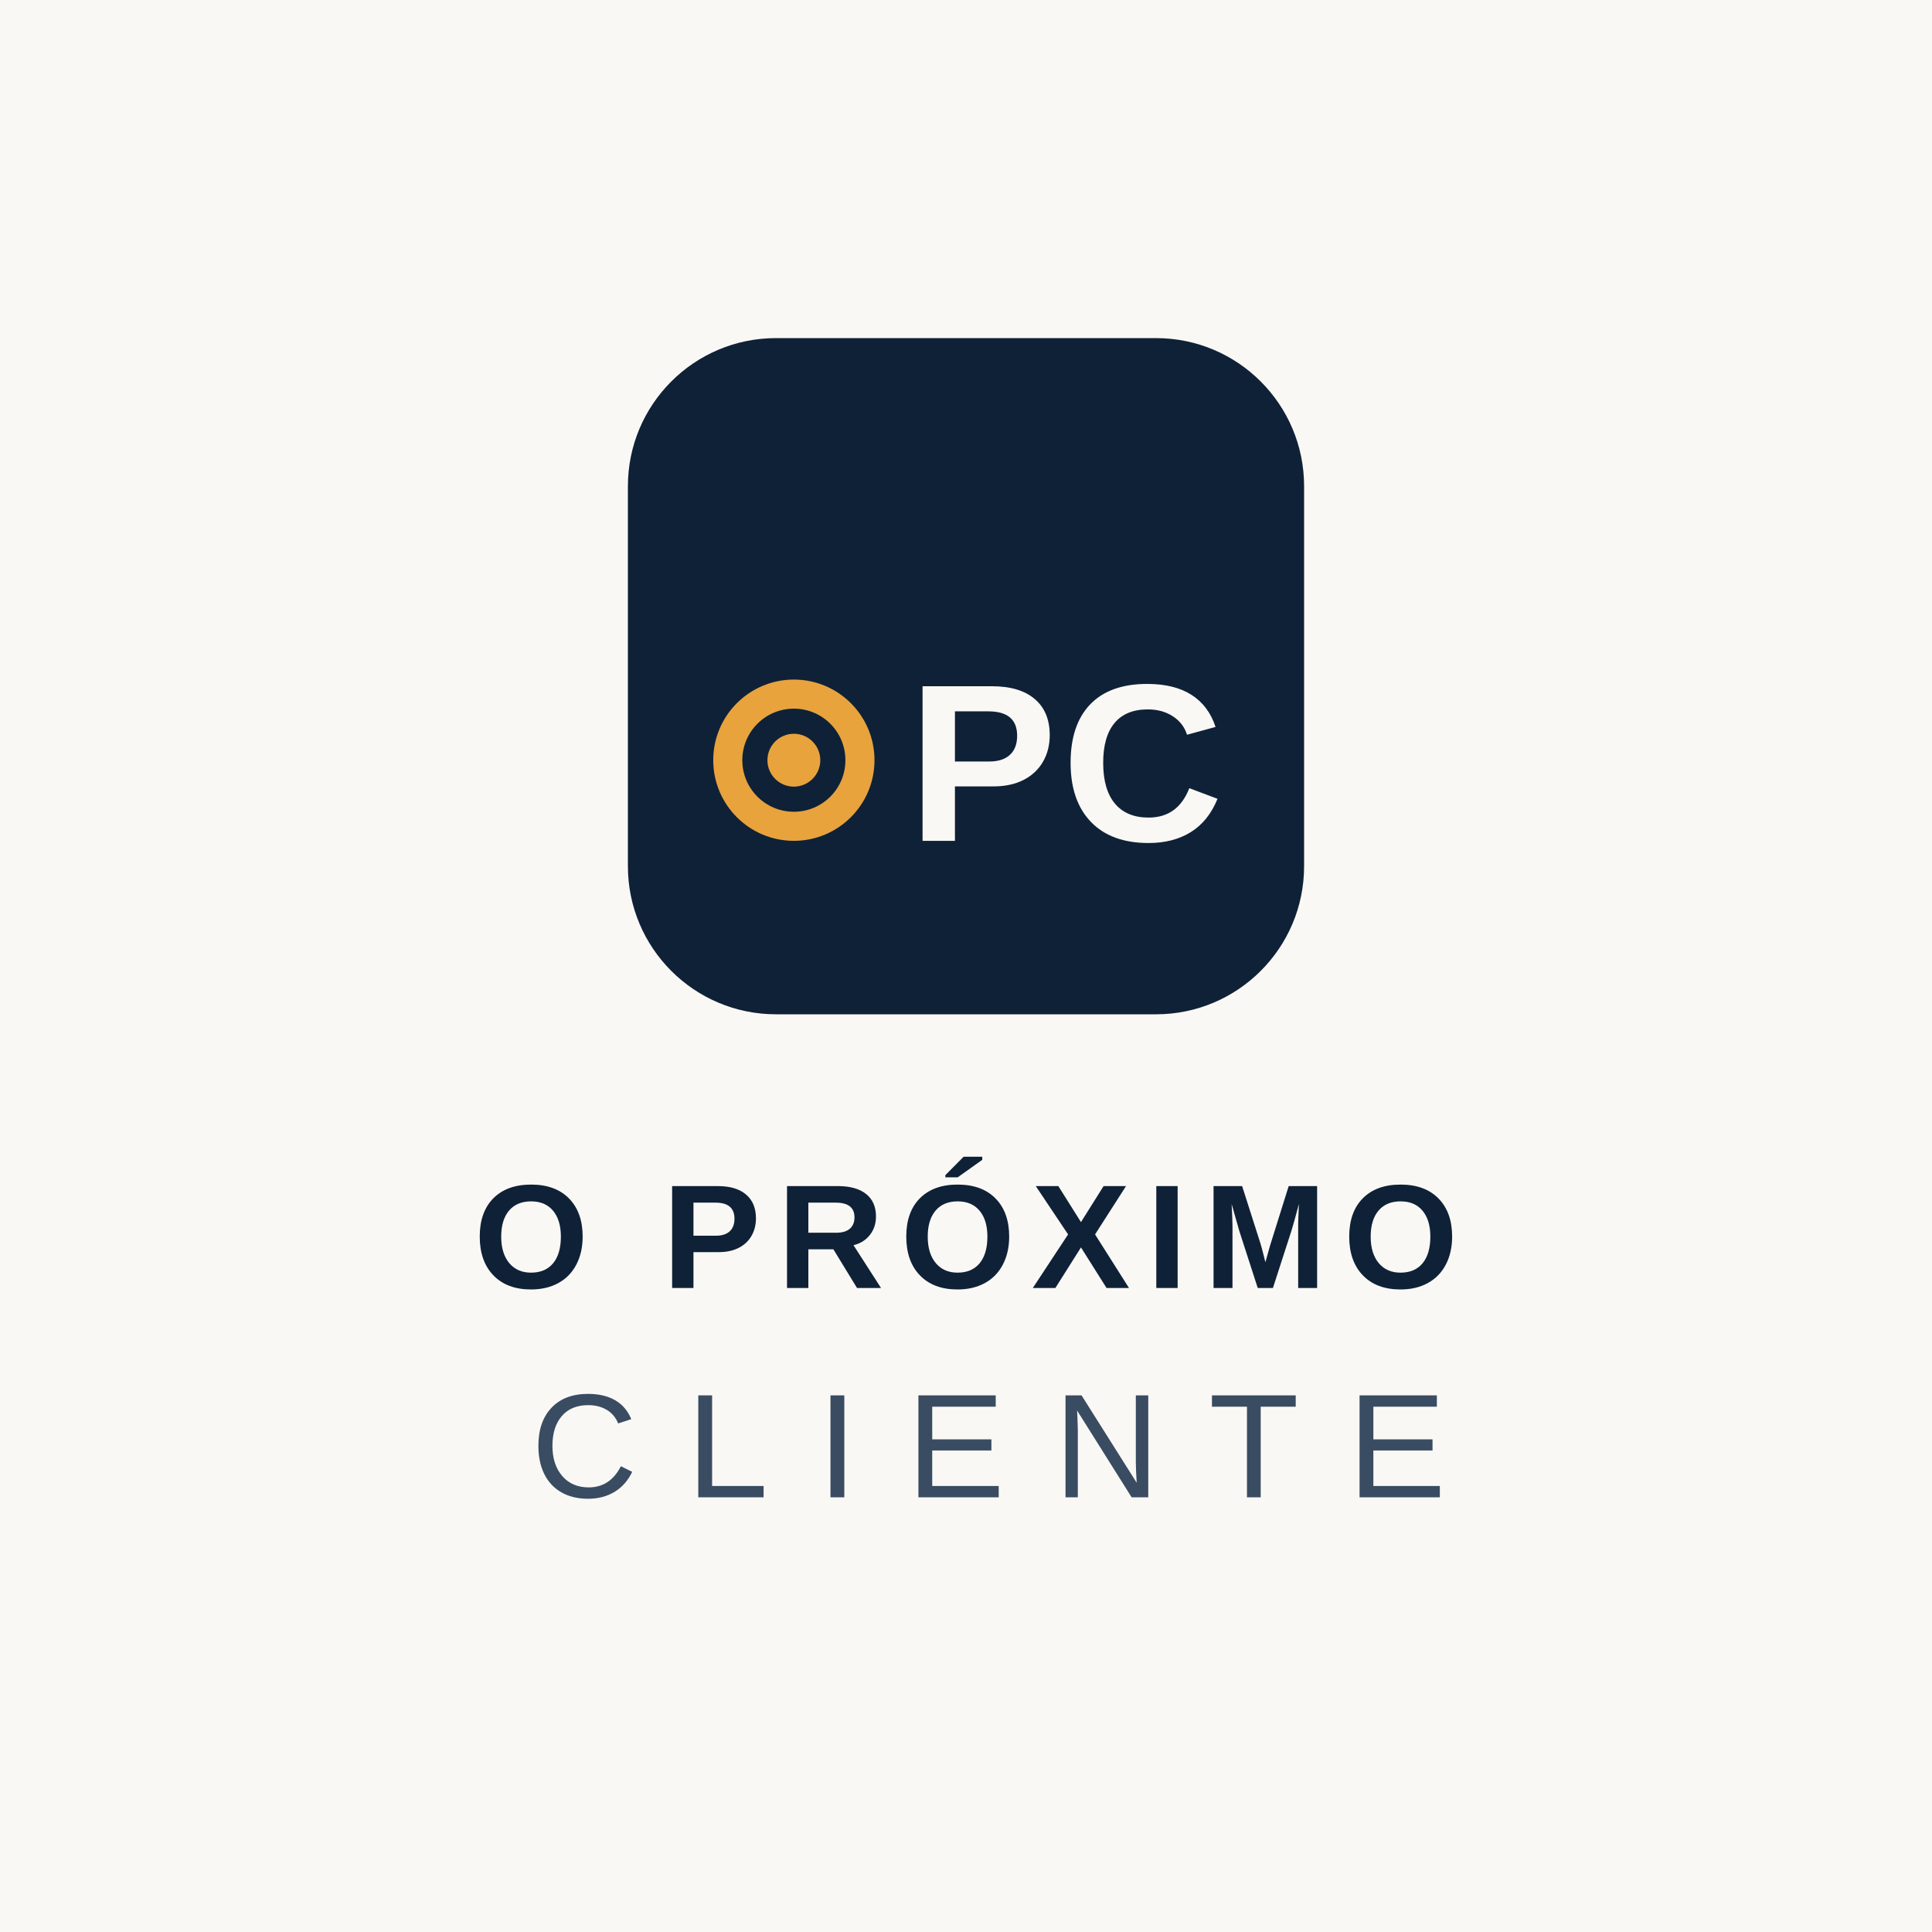
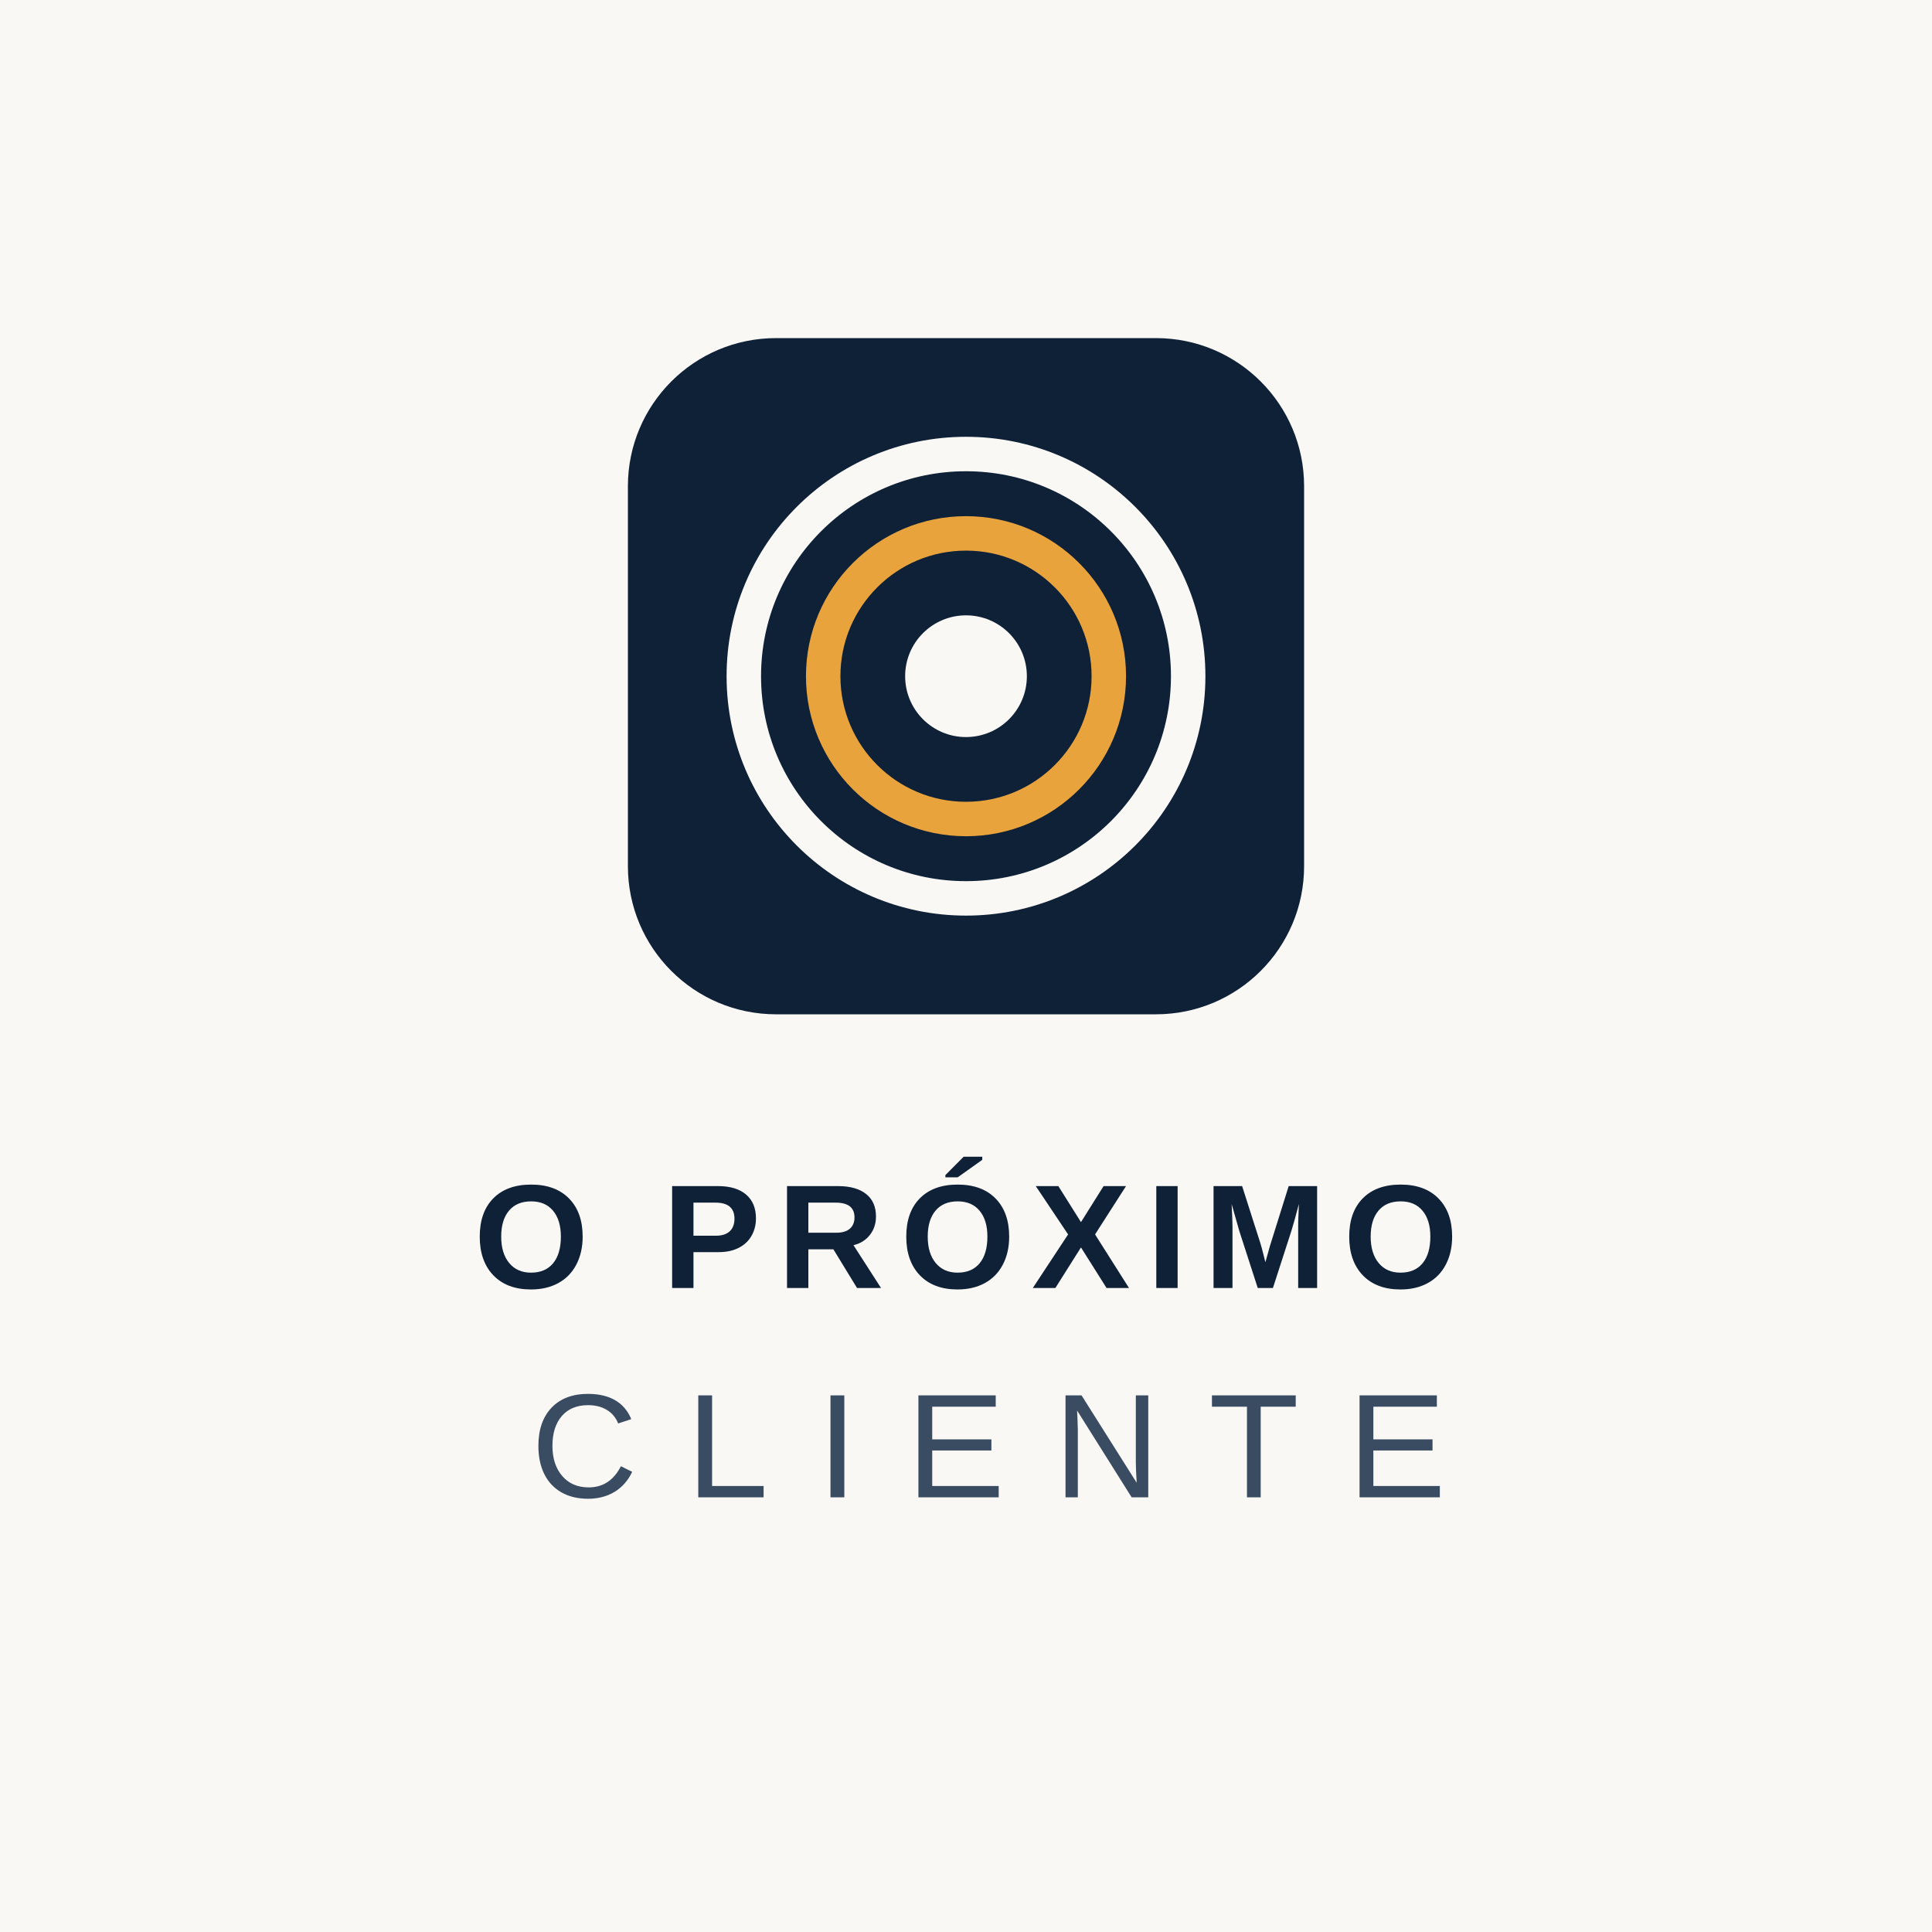
<svg xmlns="http://www.w3.org/2000/svg" viewBox="0 0 1200 1200" width="1200" height="1200" role="img" aria-label="O Proximo Cliente">
  <rect width="1200" height="1200" fill="#FAF8F5" />
-   <g transform="translate(390 210)">
-     <rect width="420" height="420" rx="92" fill="#0F2137" />
-     <g transform="translate(53 52) scale(0.821)">
-       <circle cx="61" cy="256" r="50" fill="none" stroke="#E8A33D" stroke-width="22" />
-       <circle cx="61" cy="256" r="20" fill="#E8A33D" />
-       <text x="147" y="317" font-family="Montserrat, Poppins, 'Helvetica Neue', Arial, sans-serif" font-size="170" font-weight="700" letter-spacing="3" fill="#FAF8F5">PC</text>
-     </g>
-   </g>
+   <rect x="390" y="210" width="420" height="420" rx="92" fill="#0F2137" />
+   <circle cx="600" cy="420" r="138" fill="none" stroke="#FAF8F5" stroke-width="21.4" />
+   <circle cx="600" cy="420" r="88.7" fill="none" stroke="#E8A33D" stroke-width="21.4" />
+   <circle cx="600" cy="420" r="37.8" fill="#FAF8F5" />
  <g font-family="Montserrat, Poppins, 'Helvetica Neue', Arial, sans-serif" text-anchor="middle">
    <text x="600" y="800" font-size="92" font-weight="700" letter-spacing="10" fill="#0F2137">O PRÓXIMO</text>
    <text x="614" y="930" font-size="92" font-weight="300" letter-spacing="30" fill="#3A4C61">CLIENTE</text>
  </g>
</svg>
